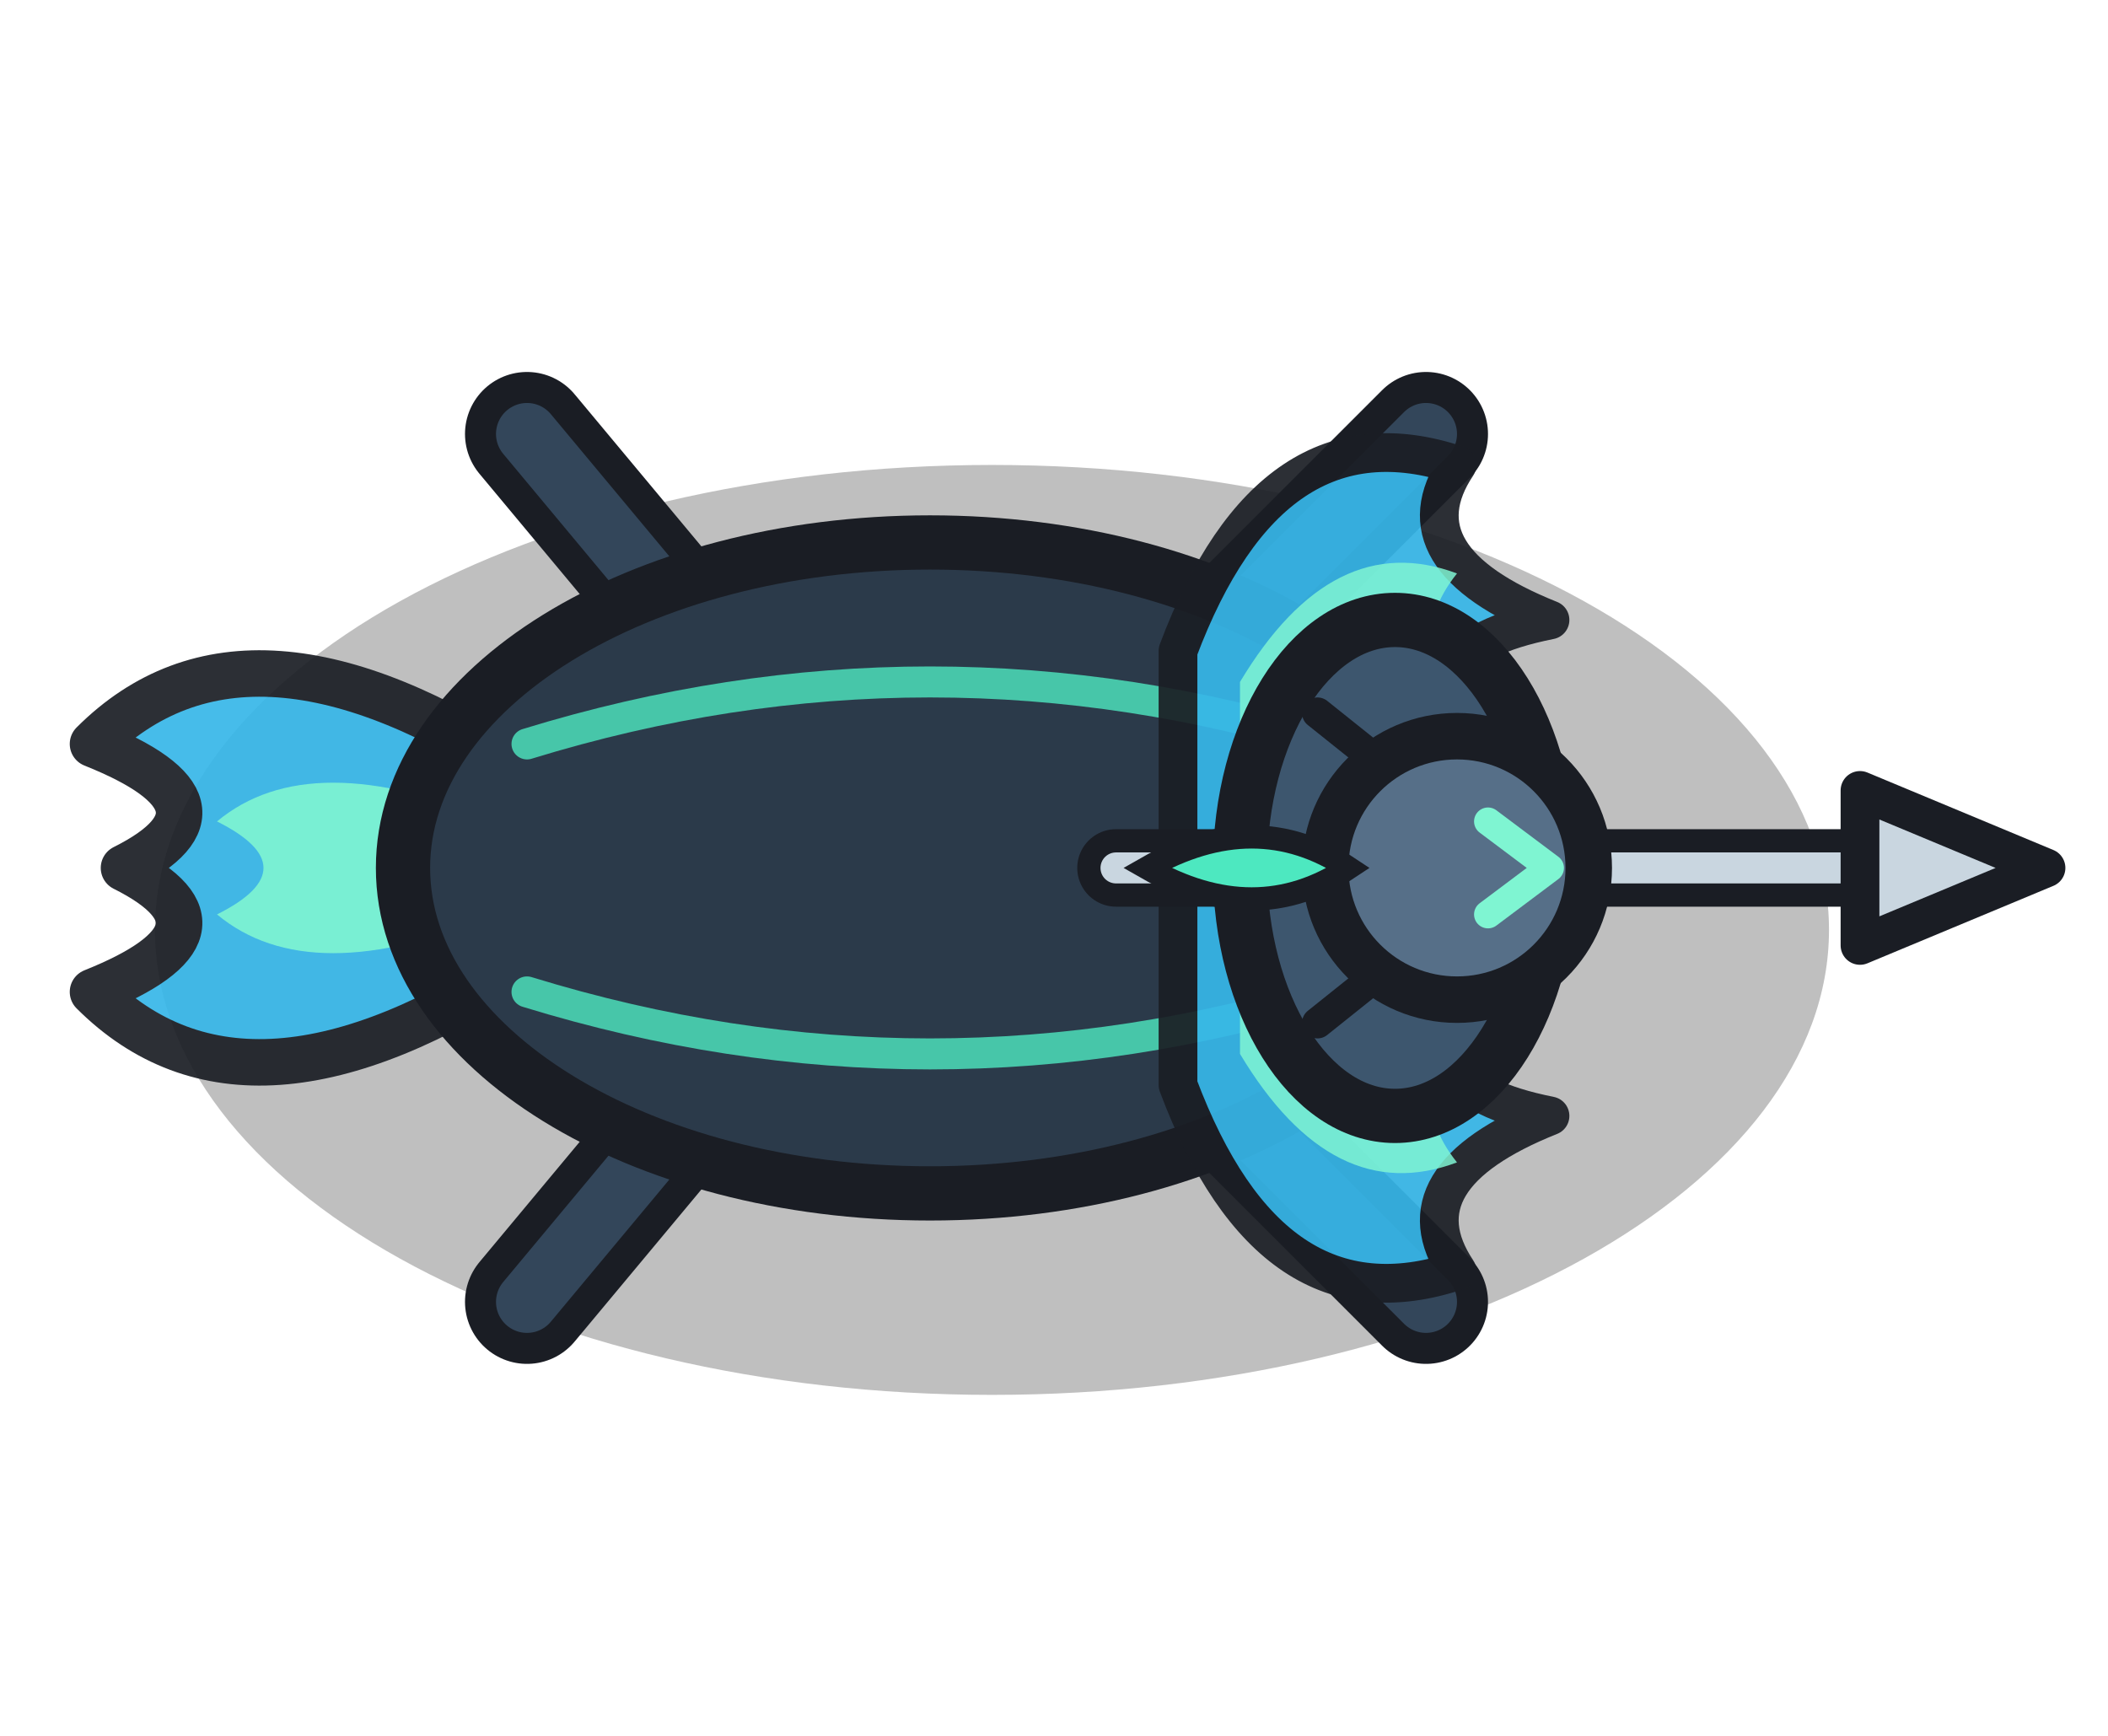
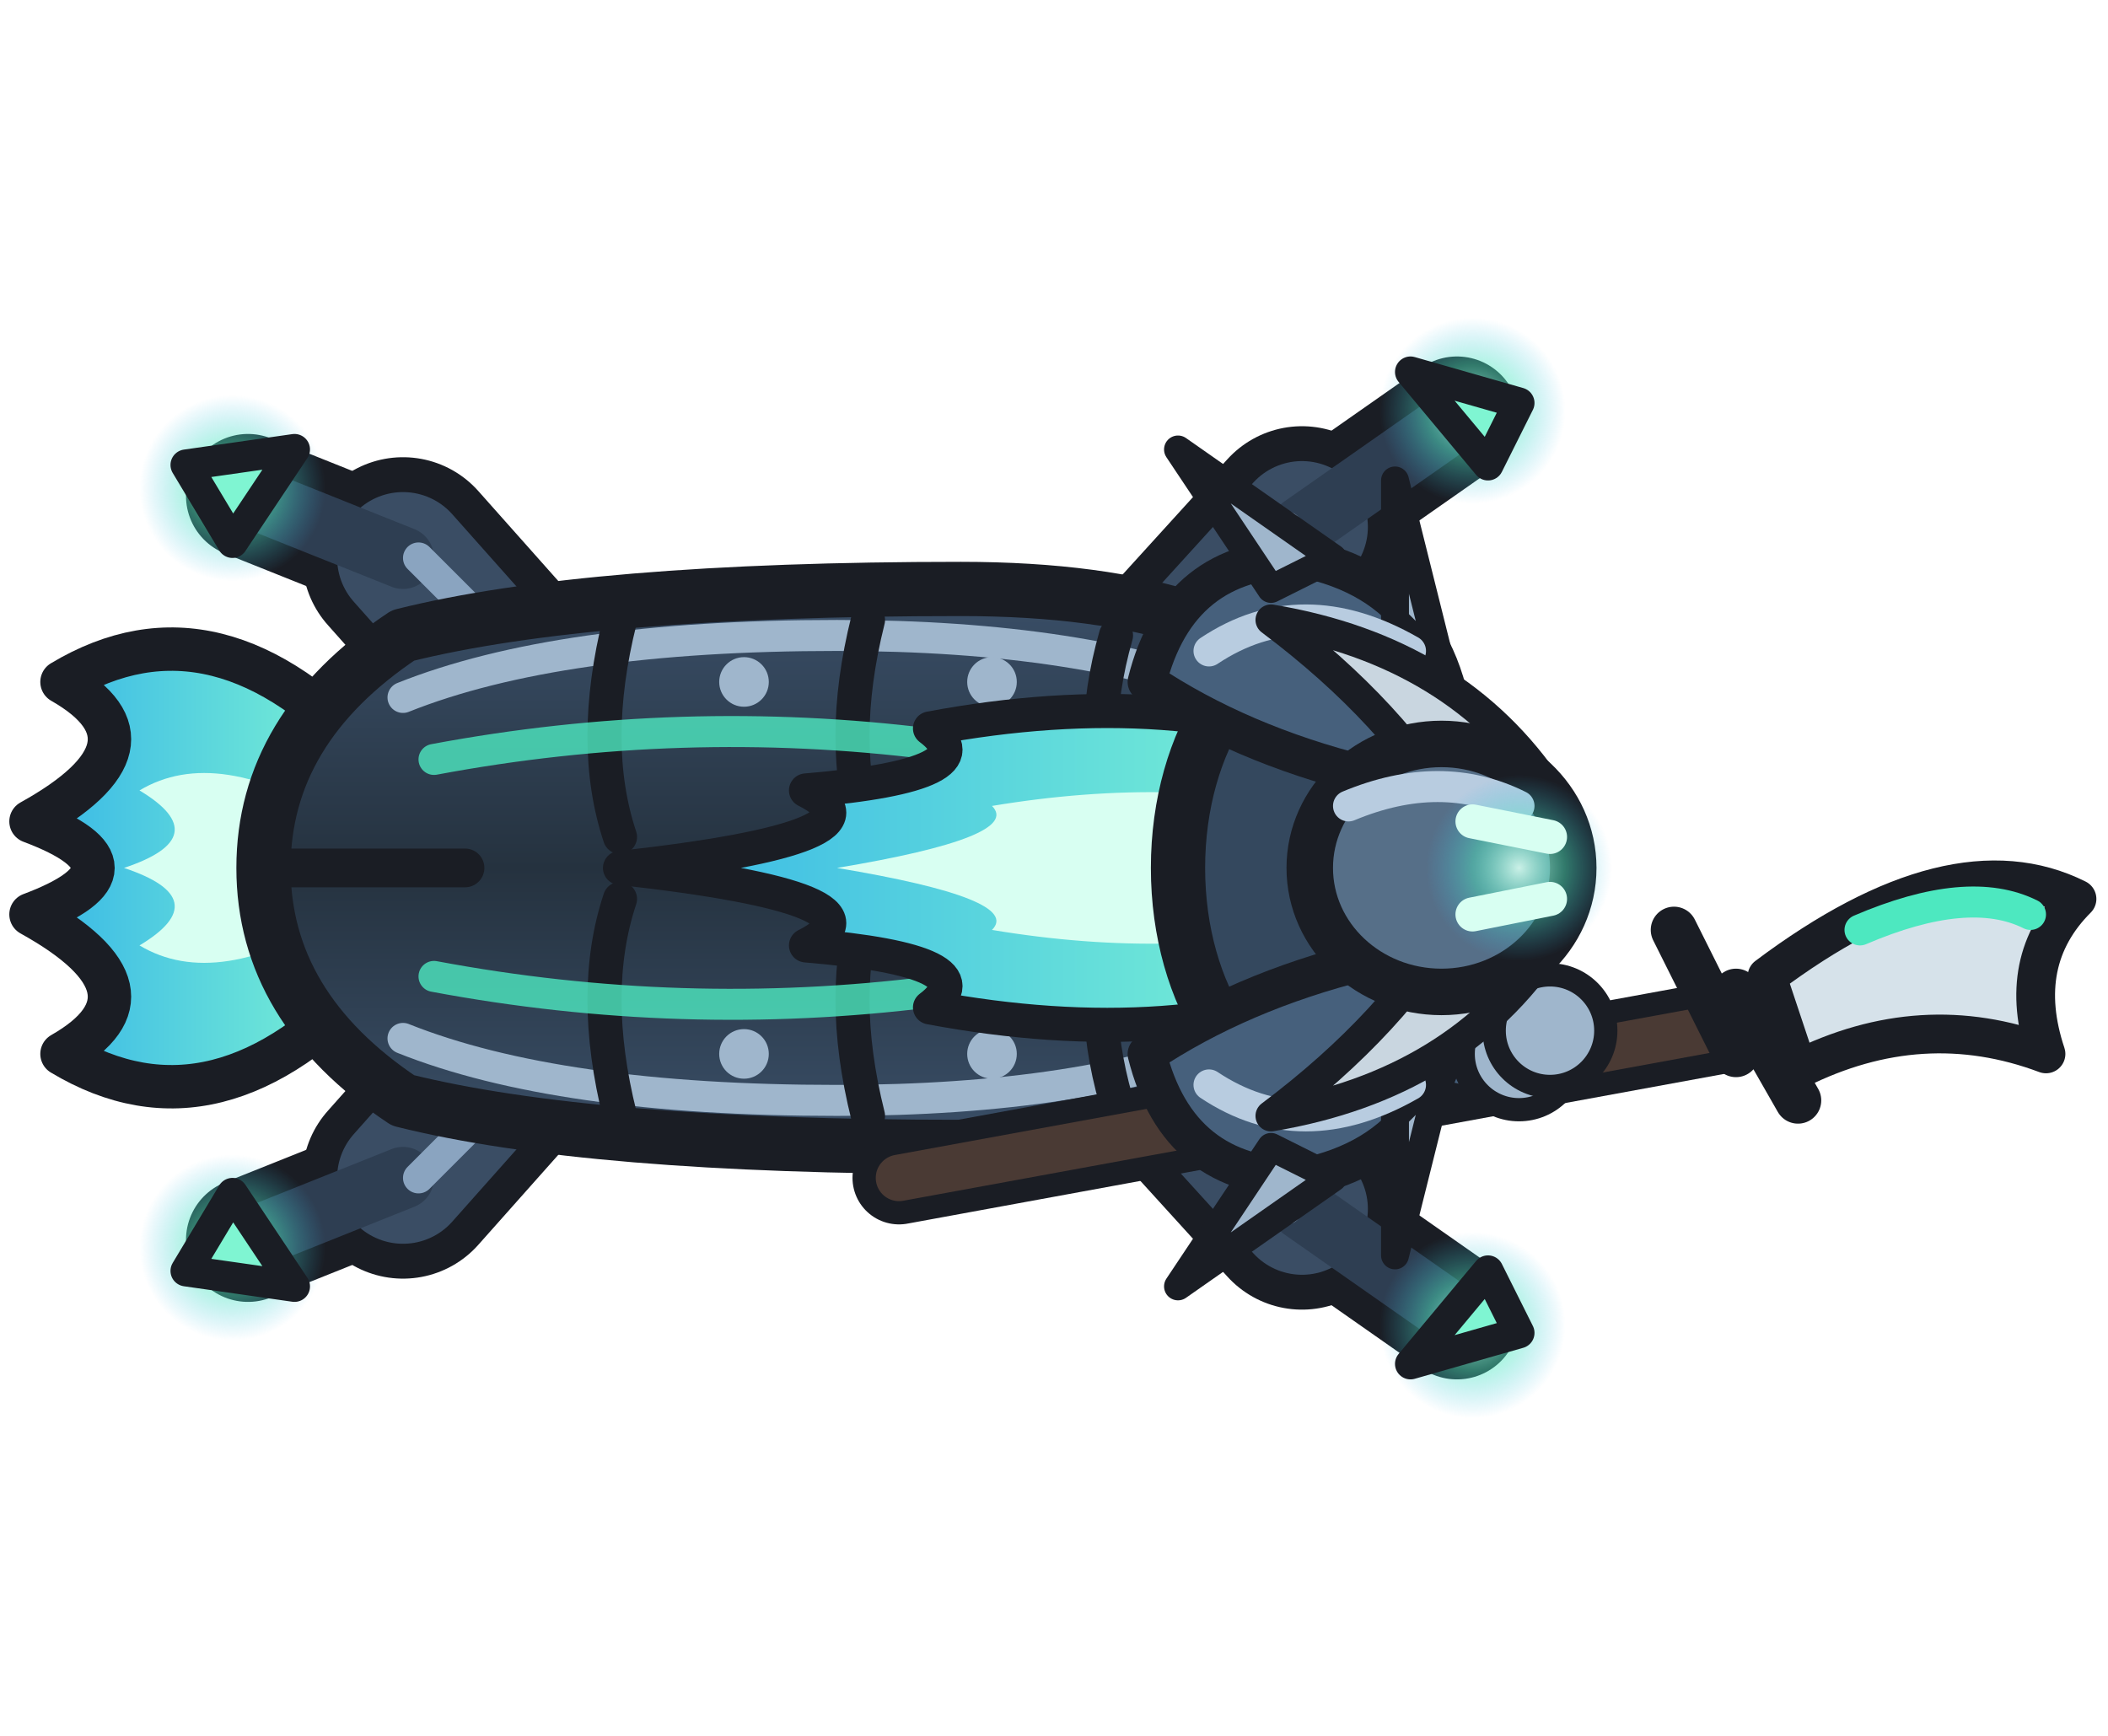
<svg xmlns="http://www.w3.org/2000/svg" width="136" height="112" viewBox="0 0 136 112">
+   <defs>
+     <radialGradient id="ghost">
+       <stop offset="0" stop-color="#d8fff2" stop-opacity="0.9" />
+       <stop offset="0.5" stop-color="#4de8c0" stop-opacity="0.45" />
+       <stop offset="1" stop-color="#36b6e8" stop-opacity="0" />
+     </radialGradient>
+     <linearGradient id="barding" x1="0" y1="0" x2="0" y2="1">
+       <stop offset="0" stop-color="#3a4f68" />
+       <stop offset="0.5" stop-color="#25323f" />
+       <stop offset="1" stop-color="#3a4f68" />
+     </linearGradient>
+     <linearGradient id="flame" x1="1" y1="0" x2="0" y2="0">
+       <stop offset="0" stop-color="#7ff5d2" />
+       <stop offset="1" stop-color="#36b6e8" />
+     </linearGradient>
+   </defs>
  <g transform="translate(68 56)">
-     <ellipse cx="-4" cy="4" rx="54" ry="30" fill="#000000" opacity="0.25" />
-     <path d="M -34 -6 Q -52 -18 -62 -8 Q -52 -4 -60 0 Q -52 4 -62 8 Q -52 18 -34 6 Z" fill="#36b6e8" stroke="#1a1d24" stroke-width="3" stroke-linejoin="round" opacity="0.92" />
-     <path d="M -36 -3 Q -48 -8 -54 -3 Q -48 0 -54 3 Q -48 8 -36 3 Z" fill="#7ff5d2" opacity="0.9" />
-     <path d="M 12 -16 L 24 -28 M 12 16 L 24 28 M -24 -16 L -34 -28 M -24 16 L -34 28" fill="none" stroke="#1a1d24" stroke-width="8" stroke-linecap="round" />
-     <path d="M 12 -16 L 24 -28 M 12 16 L 24 28 M -24 -16 L -34 -28 M -24 16 L -34 28" fill="none" stroke="#33465a" stroke-width="4" stroke-linecap="round" />
-     <ellipse cx="-8" cy="0" rx="34" ry="21" fill="#2b3a4a" stroke="#1a1d24" stroke-width="3.5" />
-     <path d="M -34 -8 Q -8 -16 18 -8 M -34 8 Q -8 16 18 8" fill="none" stroke="#4de8c0" stroke-width="2" stroke-linecap="round" opacity="0.8" />
-     <path d="M 8 -14 Q 14 -30 26 -26 Q 22 -20 32 -16 Q 22 -14 28 -8 L 28 8 Q 22 14 32 16 Q 22 20 26 26 Q 14 30 8 14 Z" fill="#36b6e8" stroke="#1a1d24" stroke-width="2.5" stroke-linejoin="round" opacity="0.92" />
-     <path d="M 12 -12 Q 18 -22 26 -19 Q 22 -14 28 -10 L 28 10 Q 22 14 26 19 Q 18 22 12 12 Z" fill="#7ff5d2" opacity="0.85" />
-     <path d="M 4 0 L 58 0" fill="none" stroke="#1a1d24" stroke-width="5" stroke-linecap="round" />
-     <path d="M 4 0 L 58 0" fill="none" stroke="#c9d6e0" stroke-width="2" stroke-linecap="round" />
-     <path d="M 52 -5 L 64 0 L 52 5 Z" fill="#c9d6e0" stroke="#1a1d24" stroke-width="2.5" stroke-linejoin="round" />
-     <ellipse cx="22" cy="0" rx="10" ry="16" fill="#3d566e" stroke="#1a1d24" stroke-width="3.5" />
-     <path d="M 17 -10 L 22 -6 M 17 10 L 22 6" fill="none" stroke="#1a1d24" stroke-width="2" stroke-linecap="round" />
-     <circle cx="26" cy="0" r="8.5" fill="#566f88" stroke="#1a1d24" stroke-width="3" />
-     <path d="M 19 0 Q 13 -4 6 0 Q 13 4 19 0 Z" fill="#4de8c0" stroke="#1a1d24" stroke-width="1.5" />
-     <path d="M 28 -3 L 32 0 L 28 3" fill="none" stroke="#7ff5d2" stroke-width="1.8" stroke-linecap="round" stroke-linejoin="round" />
+     <path d="M -44 -7 Q -54 -18 -64 -12 Q -57 -8 -66 -3 Q -58 0 -66 3 Q -57 8 -64 12 Q -54 18 -44 7 Z" fill="url(#flame)" stroke="#1a1d24" stroke-width="2.8" stroke-linejoin="round" />
+     <path d="M -46 -3 Q -54 -8 -59 -5 Q -54 -2 -60 0 Q -54 2 -59 5 Q -54 8 -46 3 Z" fill="#d8fff2" />
+     <path d="M 6 -11 L 16 -22 M -34 -11 L -42 -20" fill="none" stroke="#1a1d24" stroke-width="13" stroke-linecap="round" />
+     <path d="M 16 -22 L 26 -29 M -42 -20 L -52 -24" fill="none" stroke="#1a1d24" stroke-width="8" stroke-linecap="round" />
+     <path d="M 6 -11 L 16 -22 M -34 -11 L -42 -20" fill="none" stroke="#3a4d64" stroke-width="8.5" stroke-linecap="round" />
+     <path d="M 16 -22 L 26 -29 M -42 -20 L -52 -24" fill="none" stroke="#2e3e52" stroke-width="4" stroke-linecap="round" />
+     <path d="M 8 -14 L 15 -22 M -35 -14 L -41 -20" stroke="#8aa4c0" stroke-width="2" stroke-linecap="round" />
+     <circle cx="27" cy="-29.5" r="6" fill="url(#ghost)" />
+     <circle cx="-53" cy="-24.5" r="6" fill="url(#ghost)" />
+     <path d="M 23 -32 L 30 -30 L 28 -26 Z M -49 -27 L -56 -26 L -53 -21 Z" fill="#7ff5d2" stroke="#1a1d24" stroke-width="2" stroke-linejoin="round" />
+     <g transform="scale(1 -1)">
+       <path d="M 6 -11 L 16 -22 M -34 -11 L -42 -20" fill="none" stroke="#1a1d24" stroke-width="13" stroke-linecap="round" />
+       <path d="M 16 -22 L 26 -29 M -42 -20 L -52 -24" fill="none" stroke="#1a1d24" stroke-width="8" stroke-linecap="round" />
+       <path d="M 6 -11 L 16 -22 M -34 -11 L -42 -20" fill="none" stroke="#3a4d64" stroke-width="8.5" stroke-linecap="round" />
+       <path d="M 16 -22 L 26 -29 M -42 -20 L -52 -24" fill="none" stroke="#2e3e52" stroke-width="4" stroke-linecap="round" />
+       <path d="M 8 -14 L 15 -22 M -35 -14 L -41 -20" stroke="#8aa4c0" stroke-width="2" stroke-linecap="round" />
+       <circle cx="27" cy="-29.5" r="6" fill="url(#ghost)" />
+       <circle cx="-53" cy="-24.5" r="6" fill="url(#ghost)" />
+       <path d="M 23 -32 L 30 -30 L 28 -26 Z M -49 -27 L -56 -26 L -53 -21 Z" fill="#7ff5d2" stroke="#1a1d24" stroke-width="2" stroke-linejoin="round" />
+     </g>
+     <path d="M 18 -10 Q 12 -18 -6 -18 Q -30 -18 -42 -15 Q -51 -9 -51 0 Q -51 9 -42 15 Q -30 18 -6 18 Q 12 18 18 10 Z" fill="url(#barding)" stroke="#1a1d24" stroke-width="3.5" stroke-linejoin="round" />
+     <path d="M 12 -11 Q 2 -15 -14 -15 Q -32 -15 -42 -11" fill="none" stroke="#9fb6cc" stroke-width="2" stroke-linecap="round" />
+     <path d="M 4 -15 Q 2 -8 4 -2 M -12 -16 Q -14 -8 -12 -2 M -28 -16 Q -30 -8 -28 -2" fill="none" stroke="#1a1d24" stroke-width="2.2" stroke-linecap="round" />
+     <circle cx="-4" cy="-12" r="1.6" fill="#9fb6cc" />
+     <circle cx="-20" cy="-12" r="1.6" fill="#9fb6cc" />
+     <path d="M -8 -8 Q -24 -10 -40 -7" fill="none" stroke="#4de8c0" stroke-width="2" stroke-linecap="round" opacity="0.8" />
+     <g transform="scale(1 -1)">
+       <path d="M 12 -11 Q 2 -15 -14 -15 Q -32 -15 -42 -11" fill="none" stroke="#9fb6cc" stroke-width="2" stroke-linecap="round" />
+       <path d="M 4 -15 Q 2 -8 4 -2 M -12 -16 Q -14 -8 -12 -2 M -28 -16 Q -30 -8 -28 -2" fill="none" stroke="#1a1d24" stroke-width="2.2" stroke-linecap="round" />
+       <circle cx="-4" cy="-12" r="1.6" fill="#9fb6cc" />
+       <circle cx="-20" cy="-12" r="1.6" fill="#9fb6cc" />
+       <path d="M -8 -8 Q -24 -10 -40 -7" fill="none" stroke="#4de8c0" stroke-width="2" stroke-linecap="round" opacity="0.8" />
+     </g>
+     <path d="M -50 0 L -38 0" stroke="#1a1d24" stroke-width="2.5" stroke-linecap="round" />
+     <path d="M 20 -7 Q 8 -12 -8 -9 Q -4 -6 -16 -5 Q -10 -2 -28 0 Q -10 2 -16 5 Q -4 6 -8 9 Q 8 12 20 7 Z" fill="url(#flame)" stroke="#1a1d24" stroke-width="2.2" stroke-linejoin="round" />
+     <path d="M 18 -3.5 Q 8 -6 -4 -4 Q -2 -2 -14 0 Q -2 2 -4 4 Q 8 6 18 3.5 Z" fill="#d8fff2" />
+     <path d="M -10 20 L 50 9" stroke="#1a1d24" stroke-width="6" stroke-linecap="round" />
+     <path d="M -10 20 L 50 9" stroke="#4a3a34" stroke-width="3" stroke-linecap="round" />
+     <path d="M 46 7 Q 58 -2 66 2 Q 62 6 64 12 Q 56 9 48 13 Z" fill="#d6e2ea" stroke="#1a1d24" stroke-width="2.5" stroke-linejoin="round" />
+     <path d="M 52 4 Q 59 1 63 3" fill="none" stroke="#4de8c0" stroke-width="2" stroke-linecap="round" />
+     <path d="M 44 8 L 48 15 M 44 12 L 40 4" stroke="#1a1d24" stroke-width="3" stroke-linecap="round" />
+     <path d="M 18 -10 L 30 -2 M 18 10 L 28 12" stroke="#1a1d24" stroke-width="8" stroke-linecap="round" />
+     <path d="M 18 -10 L 30 -2 M 18 10 L 28 12" stroke="#46607c" stroke-width="4.5" stroke-linecap="round" />
+     <circle cx="30" cy="12" r="3.6" fill="#9fb6cc" stroke="#1a1d24" stroke-width="1.5" />
+     <circle cx="32" cy="10.5" r="3.6" fill="#9fb6cc" stroke="#1a1d24" stroke-width="1.5" />
+     <ellipse cx="18" cy="0" rx="10" ry="15" fill="#34485e" stroke="#1a1d24" stroke-width="3.5" />
+     <path d="M 26 -6 Q 26 -18 16 -20 Q 8 -20 6 -12 Q 12 -8 20 -6 Z" fill="#46607c" stroke="#1a1d24" stroke-width="2.5" stroke-linejoin="round" />
+     <path d="M 14 -18 L 8 -27 L 18 -20 Z M 22 -16 L 22 -25 L 25 -13 Z" fill="#9fb6cc" stroke="#1a1d24" stroke-width="1.8" stroke-linejoin="round" />
+     <path d="M 10 -14 Q 16 -18 23 -14" fill="none" stroke="#b8cce0" stroke-width="2" stroke-linecap="round" />
+     <g transform="scale(1 -1)">
+       <path d="M 26 -6 Q 26 -18 16 -20 Q 8 -20 6 -12 Q 12 -8 20 -6 Z" fill="#46607c" stroke="#1a1d24" stroke-width="2.5" stroke-linejoin="round" />
+       <path d="M 14 -18 L 8 -27 L 18 -20 Z M 22 -16 L 22 -25 L 25 -13 Z" fill="#9fb6cc" stroke="#1a1d24" stroke-width="1.8" stroke-linejoin="round" />
+       <path d="M 10 -14 Q 16 -18 23 -14" fill="none" stroke="#b8cce0" stroke-width="2" stroke-linecap="round" />
+     </g>
+     <path d="M 32 -5 Q 26 -14 14 -16 Q 22 -10 26 -3 Z" fill="#c9d6e0" stroke="#1a1d24" stroke-width="2" stroke-linejoin="round" />
+     <g transform="scale(1 -1)">
+       <path d="M 32 -5 Q 26 -14 14 -16 Q 22 -10 26 -3 Z" fill="#c9d6e0" stroke="#1a1d24" stroke-width="2" stroke-linejoin="round" />
+     </g>
+     <ellipse cx="25" cy="0" rx="8.5" ry="8" fill="#566f88" stroke="#1a1d24" stroke-width="3" />
+     <path d="M 19 -4 Q 25 -6.5 30 -4" fill="none" stroke="#b8cce0" stroke-width="2" stroke-linecap="round" />
+     <circle cx="30" cy="0" r="6" fill="url(#ghost)" />
+     <path d="M 27 -3 L 32 -2 M 27 3 L 32 2" stroke="#d8fff2" stroke-width="2.2" stroke-linecap="round" />
  </g>
</svg>
